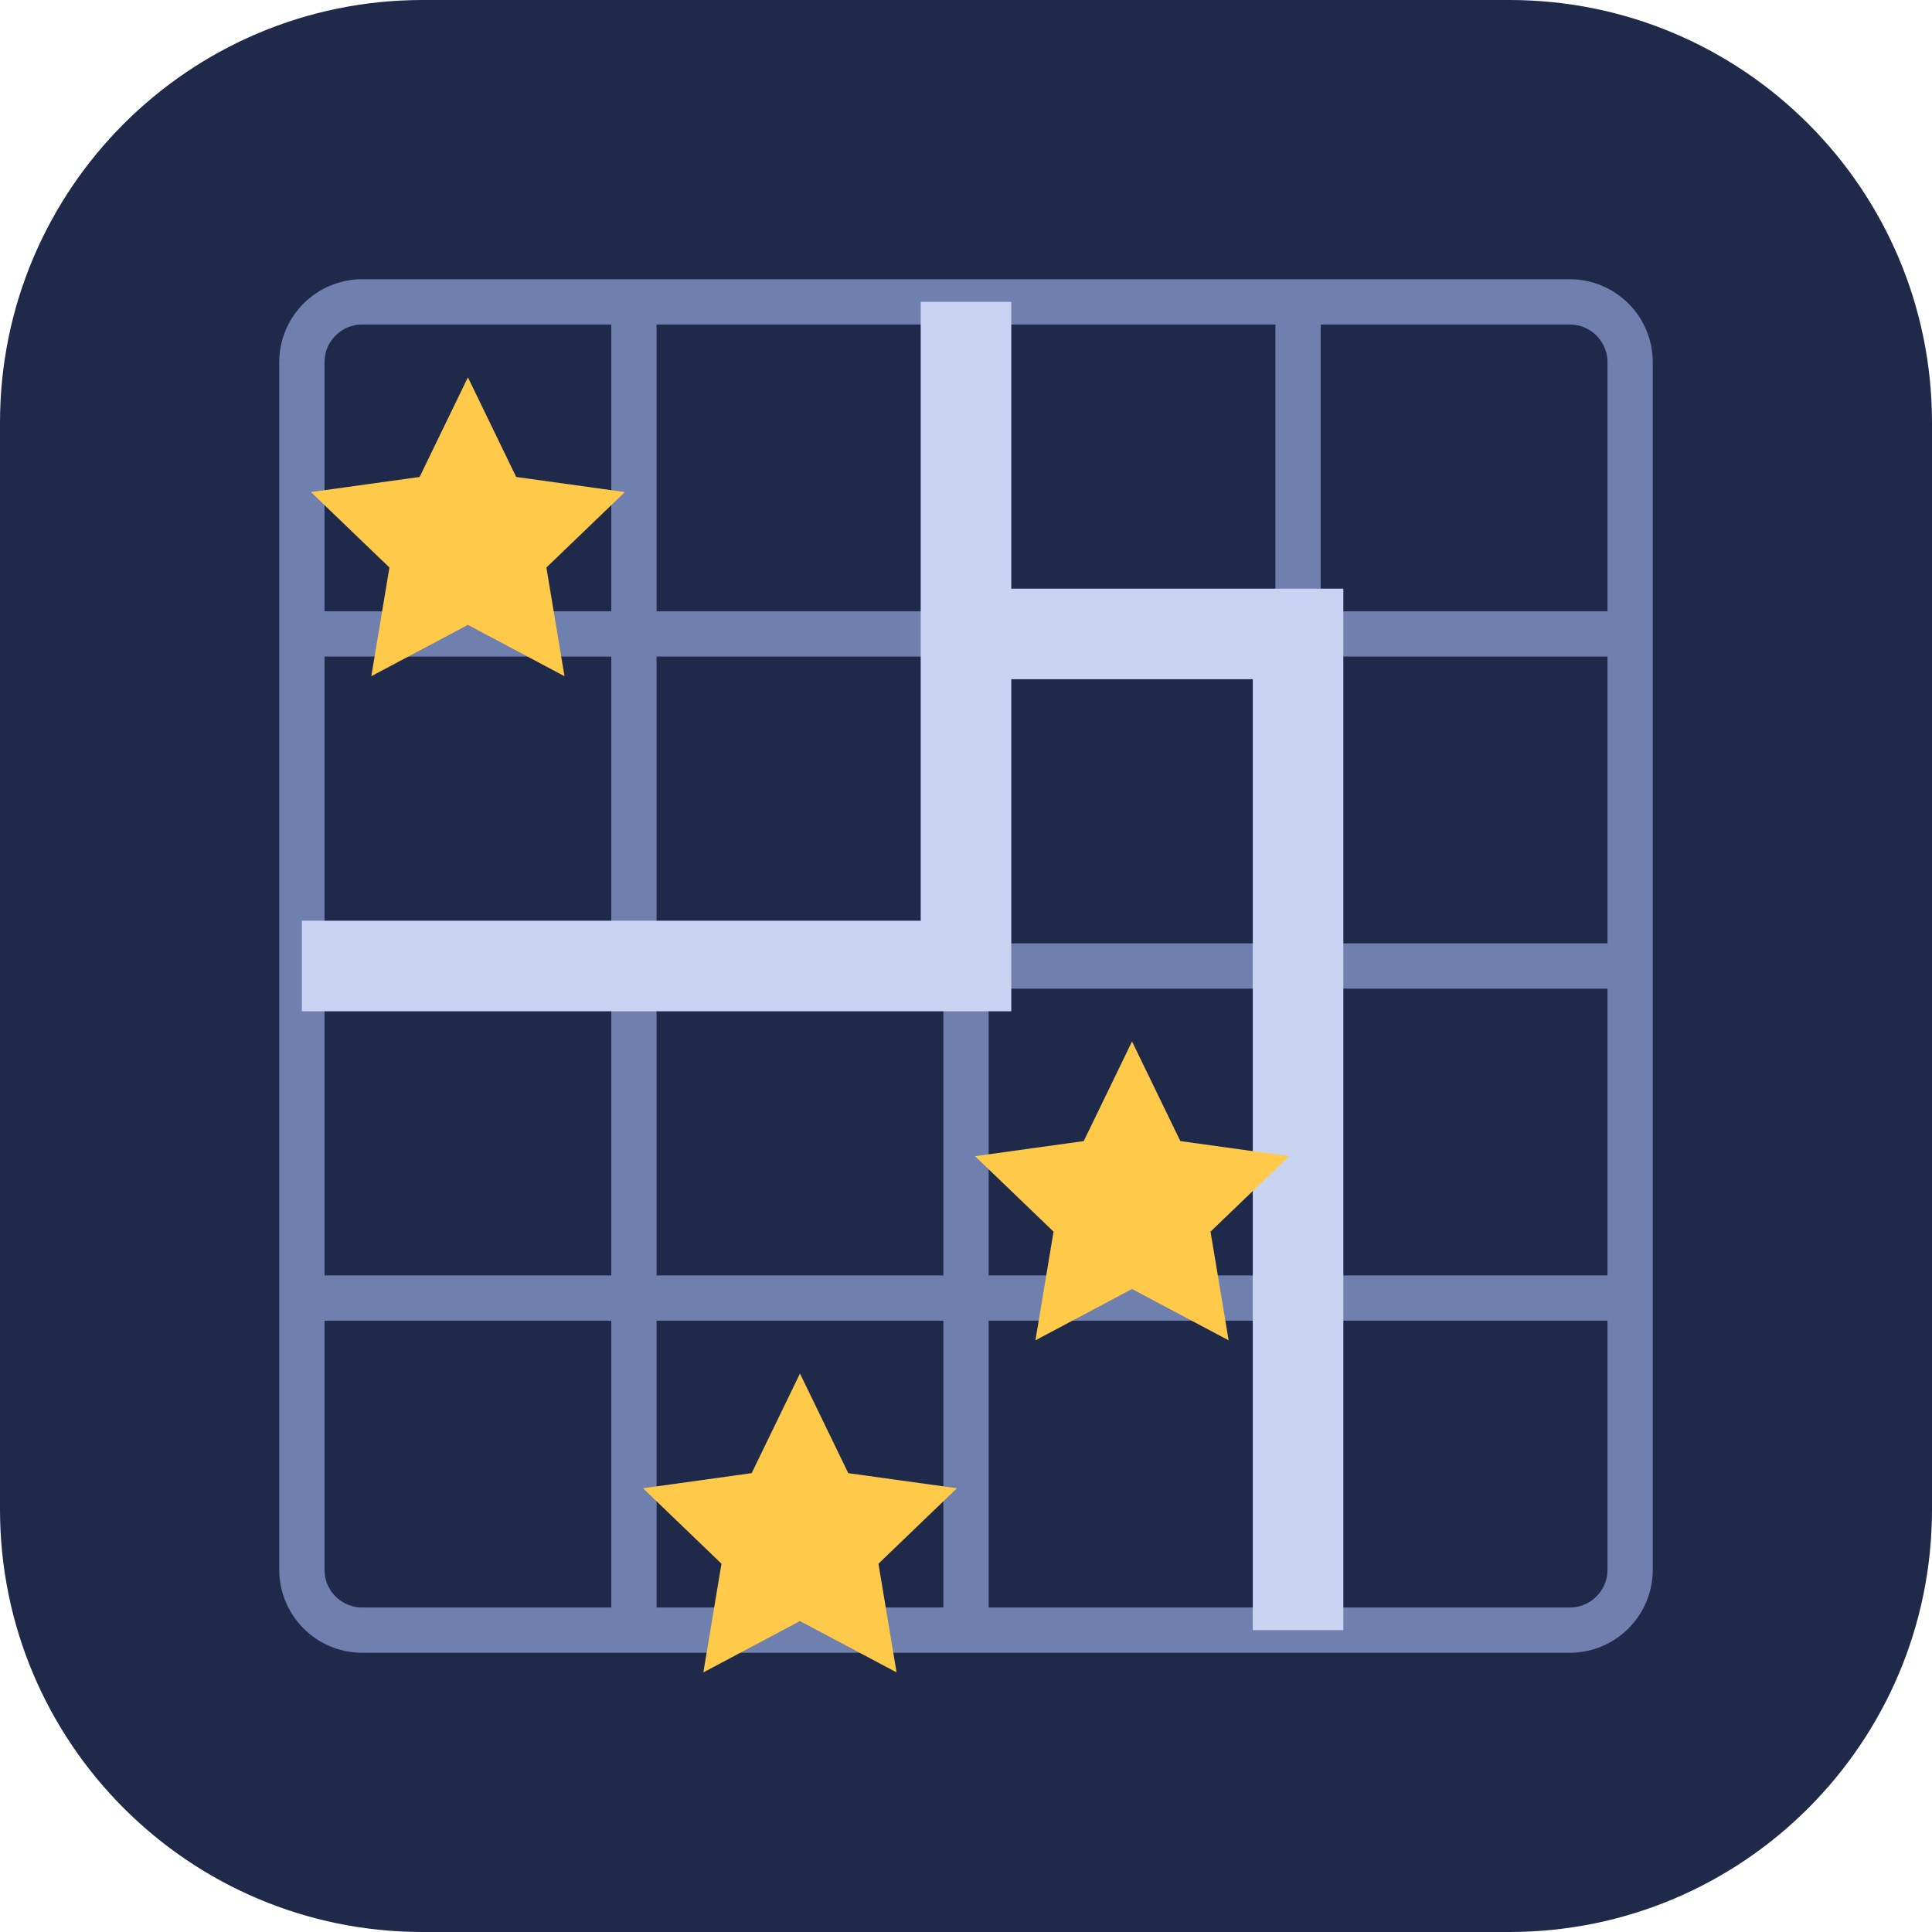
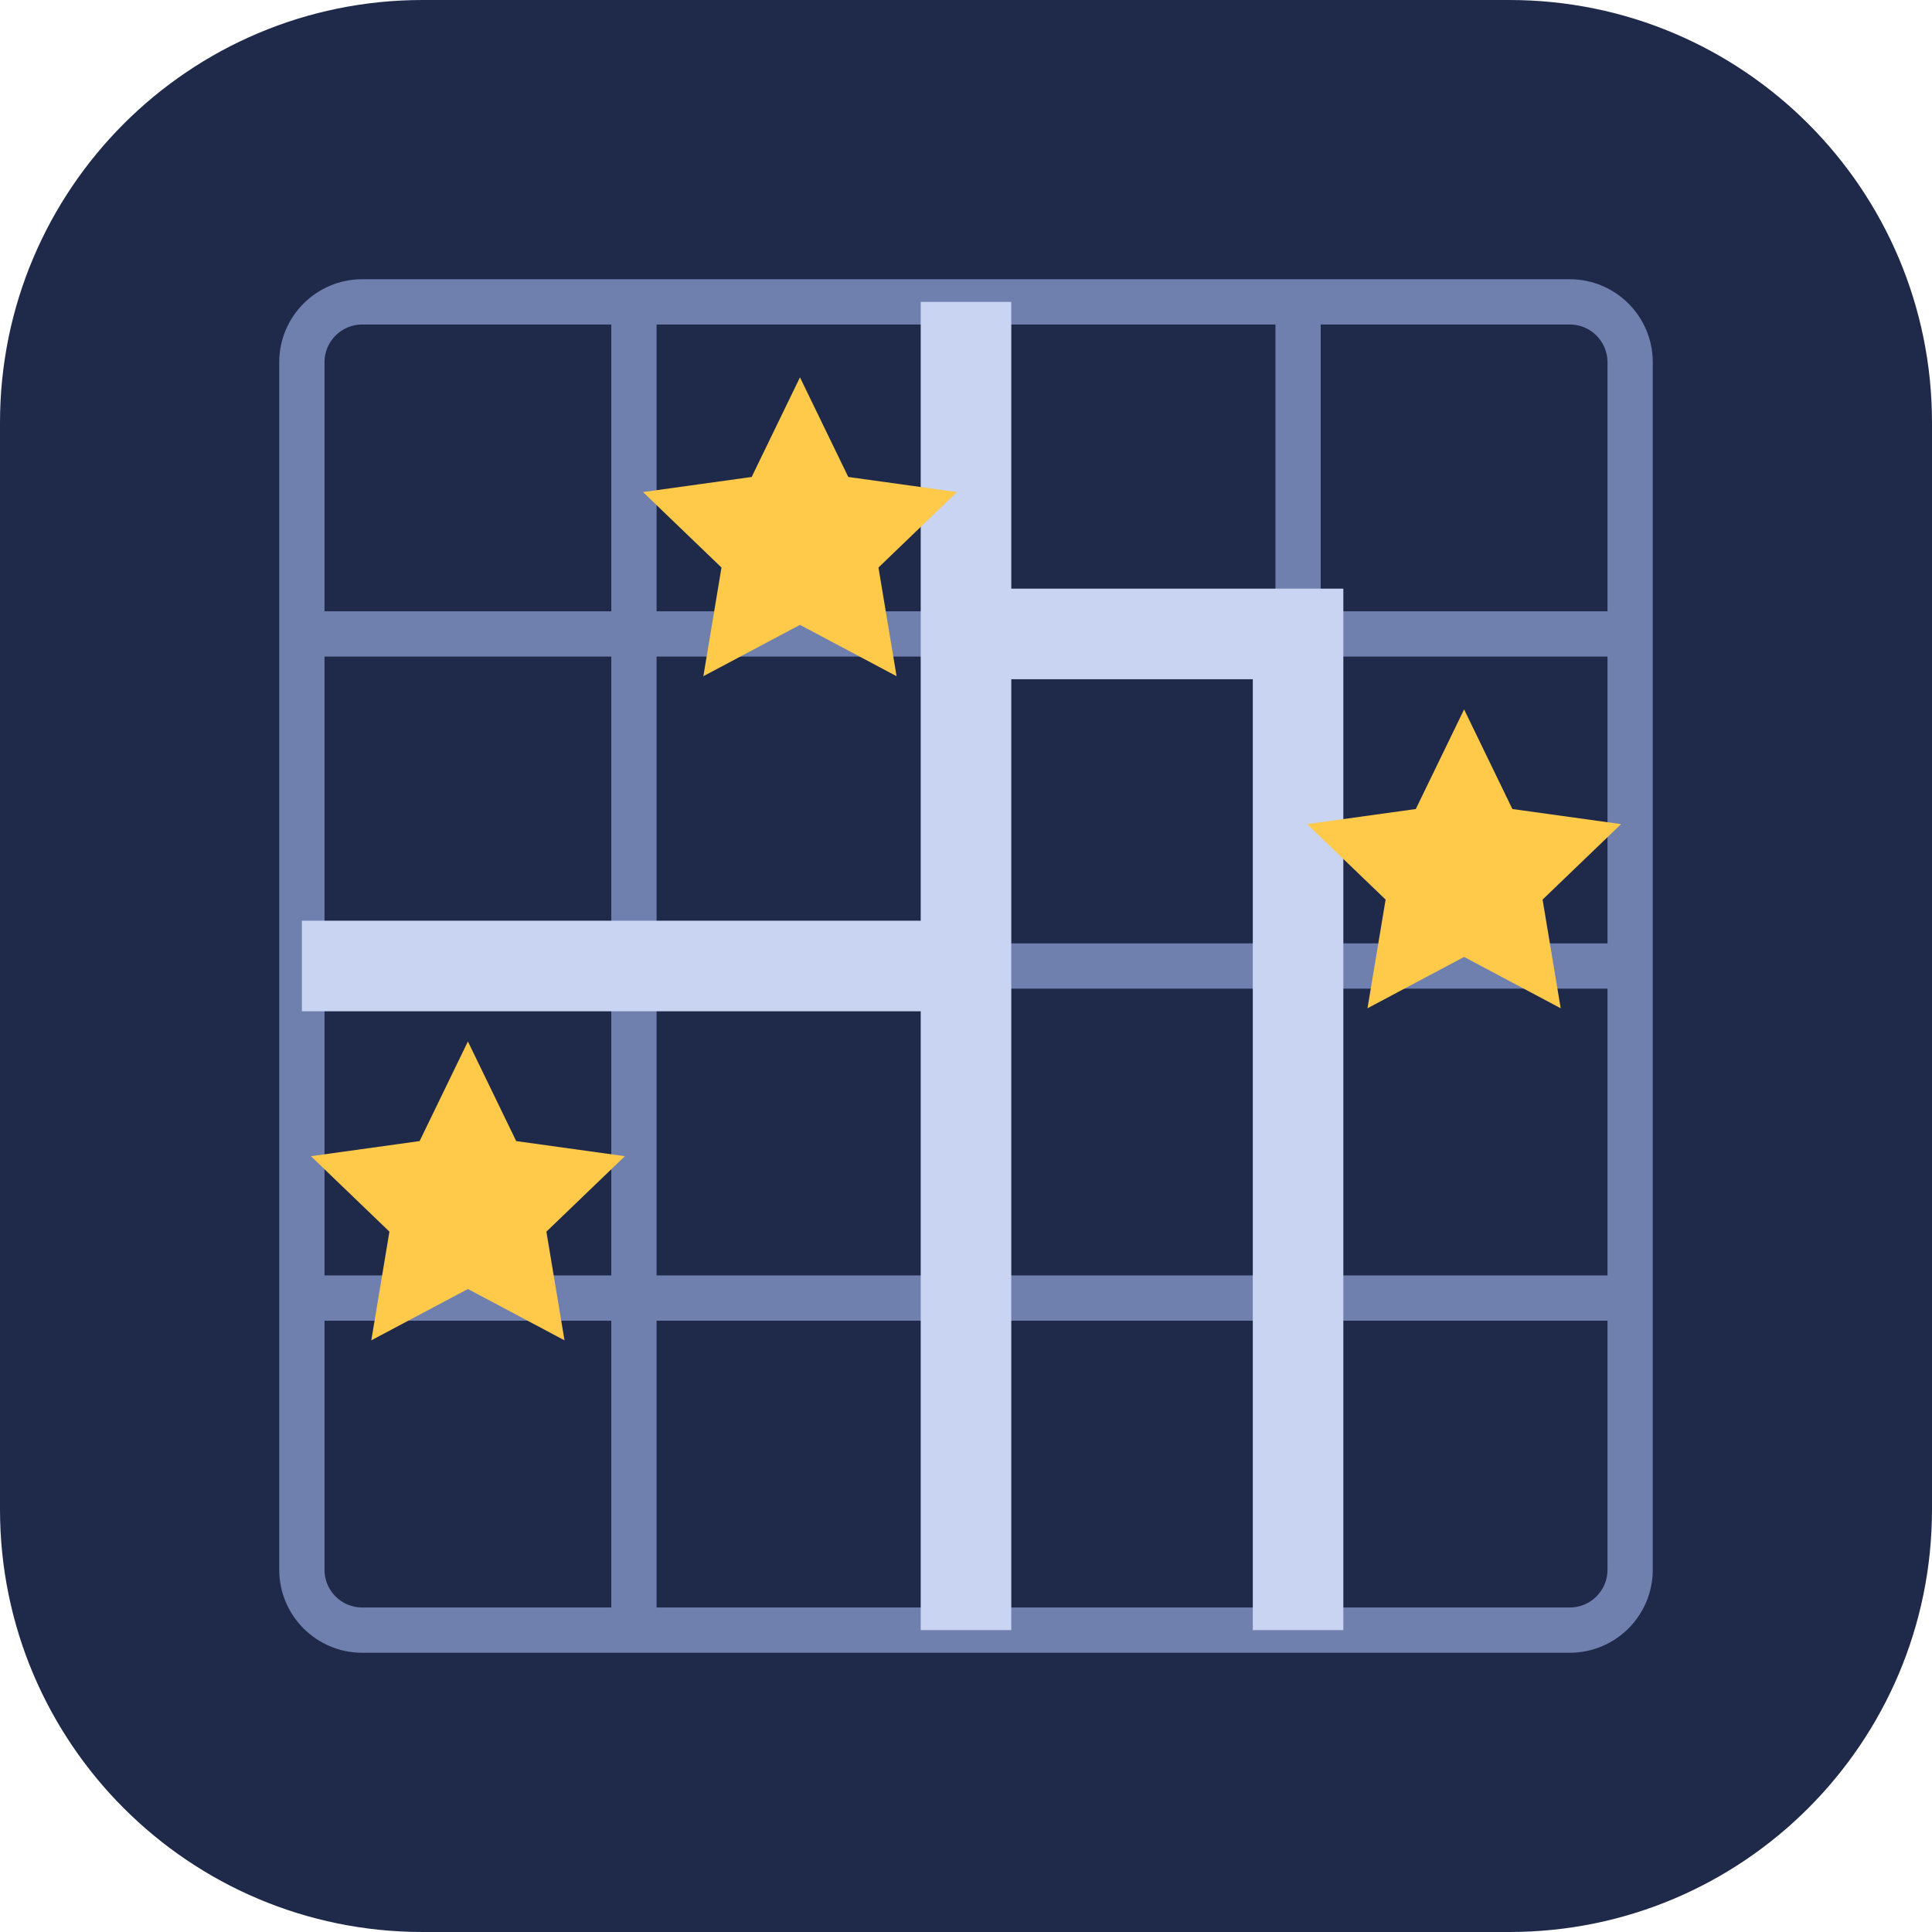
<svg xmlns="http://www.w3.org/2000/svg" viewBox="0 0 64 64">
  <rect width="64" height="64" rx="14" fill="#1f2a4a" />
  <g fill="none" stroke="#6f7fae" stroke-width="1.5">
    <rect x="10" y="10" width="44" height="44" rx="2" />
    <path d="M21 10v44M32 10v44M43 10v44M10 21h44M10 32h44M10 43h44" />
  </g>
-   <path d="M10 32h22V21h11v33M32 10v11" fill="none" stroke="#c9d3f2" stroke-width="3" />
+   <path d="M32 10v44M10 32h22M32 21h11v33" fill="none" stroke="#c9d3f2" stroke-width="3" />
  <g fill="#ffc94a">
-     <path id="s" d="M26.5 12.5l1.6 3.3 3.6.5-2.6 2.5.6 3.6-3.2-1.7-3.2 1.7.6-3.6-2.6-2.5 3.6-.5z" transform="translate(-11 0)" />
-     <use href="#s" transform="translate(22 22)" />
-     <use href="#s" transform="translate(11 33)" />
+     <path id="s" d="M26.5 12.5l1.6 3.3 3.6.5-2.6 2.5.6 3.6-3.2-1.7-3.2 1.7.6-3.6-2.6-2.5 3.6-.5z" />
+     <use href="#s" transform="translate(22 11)" />
+     <use href="#s" transform="translate(-11 22)" />
  </g>
</svg>
